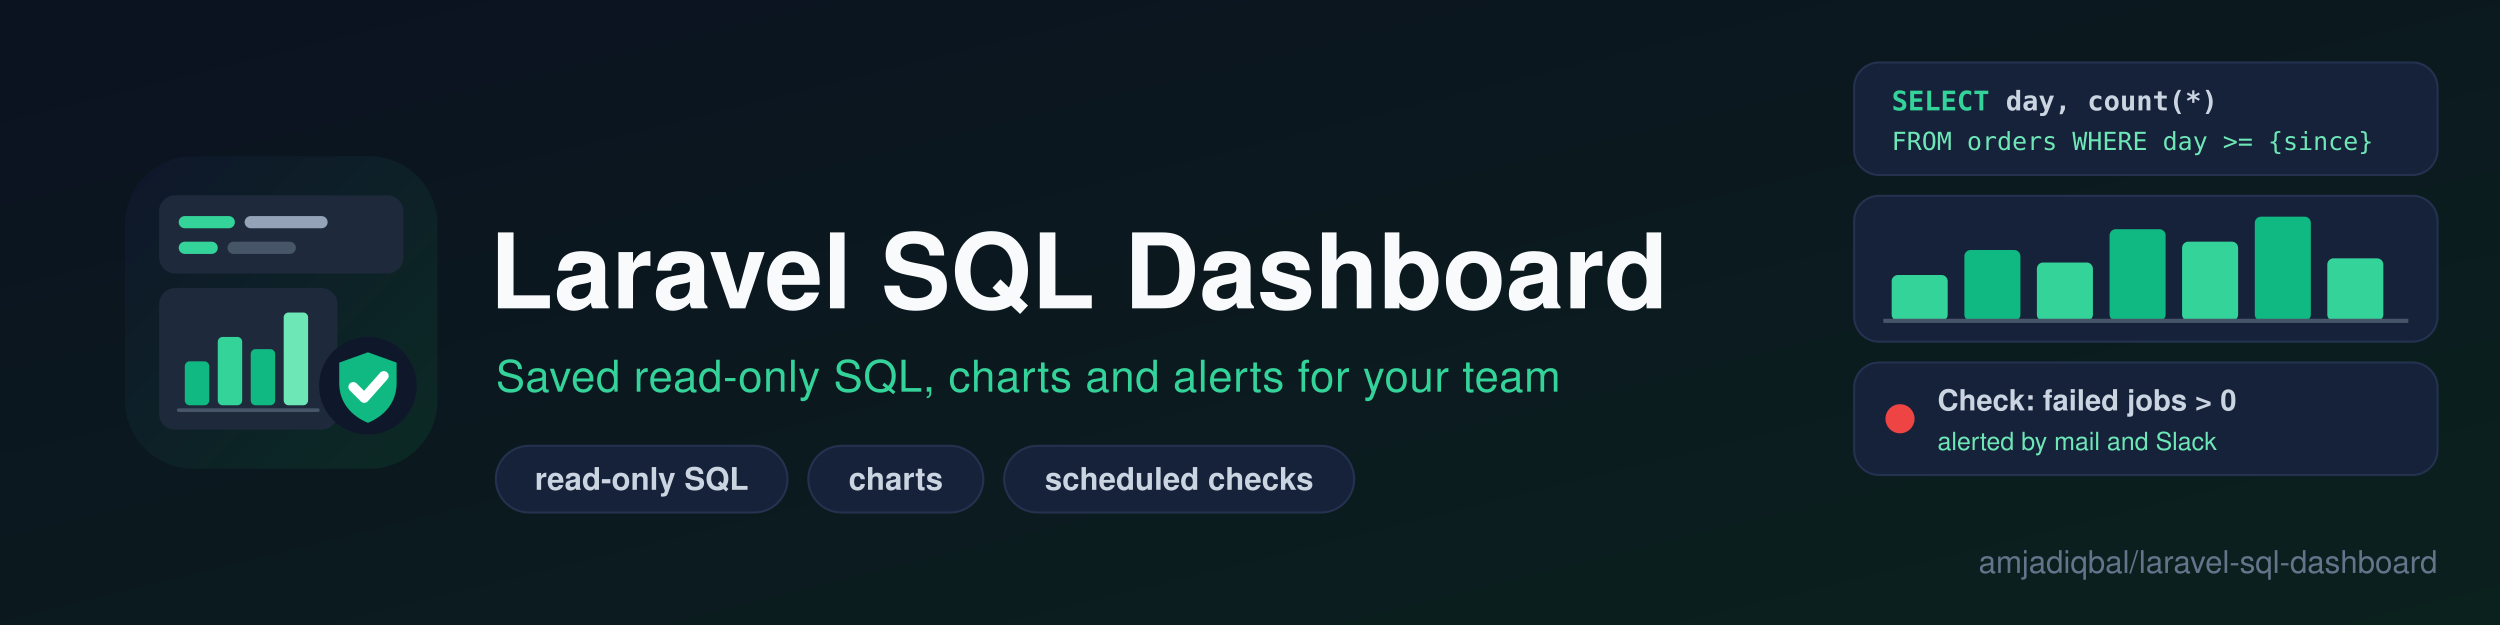
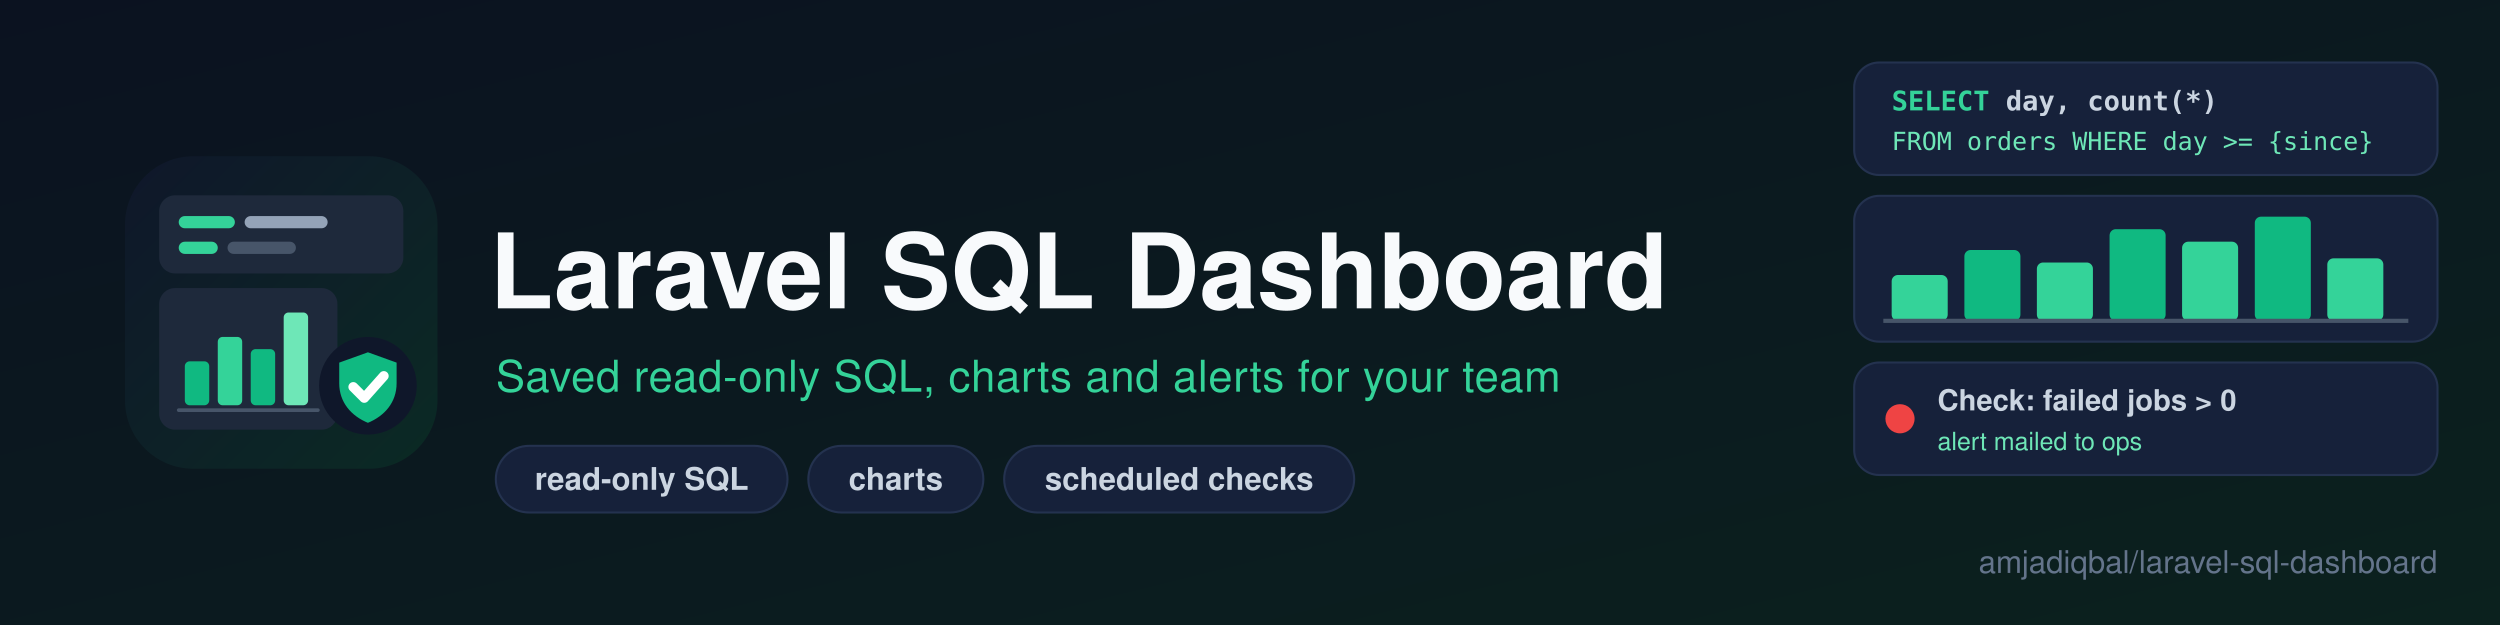
<svg xmlns="http://www.w3.org/2000/svg" width="1200" height="300" viewBox="0 0 1200 300">
  <defs>
    <linearGradient id="bg" x1="0%" y1="0%" x2="100%" y2="100%">
      <stop offset="0%" stop-color="#0B1220" />
      <stop offset="100%" stop-color="#0B211E" />
    </linearGradient>
    <linearGradient id="iconbg" x1="0%" y1="0%" x2="100%" y2="100%">
      <stop offset="0%" stop-color="#0F172A" />
      <stop offset="100%" stop-color="#0B2A24" />
    </linearGradient>
  </defs>
  <rect width="1200" height="300" fill="url(#bg)" />
  <g transform="translate(60,75) scale(0.29297)">
    <rect width="512" height="512" rx="112" fill="url(#iconbg)" />
    <rect x="56" y="64" width="400" height="128" rx="26" fill="#1E293B" />
    <rect x="88" y="98" width="92" height="20" rx="10" fill="#34D399" />
    <rect x="196" y="98" width="136" height="20" rx="10" fill="#94A3B8" />
    <rect x="88" y="140" width="64" height="20" rx="10" fill="#34D399" />
    <rect x="168" y="140" width="112" height="20" rx="10" fill="#475569" />
    <rect x="56" y="216" width="292" height="232" rx="26" fill="#1E293B" />
    <path d="M88 416 H316" stroke="#475569" stroke-width="6" stroke-linecap="round" />
    <rect x="98" y="336" width="40" height="72" rx="8" fill="#10B981" />
    <rect x="152" y="296" width="40" height="112" rx="8" fill="#34D399" />
    <rect x="206" y="316" width="40" height="92" rx="8" fill="#10B981" />
    <rect x="260" y="256" width="40" height="152" rx="8" fill="#6EE7B7" />
    <circle cx="398" cy="376" r="80" fill="#0F172A" />
    <path d="M398 318 L448 336 V372 C448 404 428 428 398 440 C368 428 348 404 348 372 V336 Z" fill="#10B981" stroke="#0F172A" stroke-width="6" stroke-linejoin="round" />
    <path d="M374 378 L392 396 L424 360" fill="none" stroke="#FFFFFF" stroke-width="16" stroke-linecap="round" stroke-linejoin="round" />
  </g>
  <text x="235" y="148" font-family="Helvetica, Arial, sans-serif" font-size="50" font-weight="700" fill="#F8FAFC">Laravel SQL Dashboard</text>
  <text x="238" y="188" font-family="Helvetica, Arial, sans-serif" font-size="21" font-weight="500" fill="#34D399" letter-spacing="0.3">Saved read-only SQL, charts and alerts for your team</text>
  <g font-family="Helvetica, Arial, sans-serif" font-size="15" font-weight="600" fill="#CBD5E1" text-anchor="middle">
    <g transform="translate(238,214)">
      <rect width="140" height="32" rx="16.0" fill="#16213A" stroke="#24324F" />
      <text x="70.0" y="21.12">read-only SQL</text>
    </g>
    <g transform="translate(388,214)">
      <rect width="84" height="32" rx="16.0" fill="#16213A" stroke="#24324F" />
      <text x="42.0" y="21.12">charts</text>
    </g>
    <g transform="translate(482,214)">
      <rect width="168" height="32" rx="16.0" fill="#16213A" stroke="#24324F" />
      <text x="84.0" y="21.12">scheduled checks</text>
    </g>
  </g>
  <g transform="translate(890,30)">
    <rect width="280" height="54" rx="12" fill="#16213A" stroke="#24324F" />
    <text x="18" y="23" font-family="Menlo, Consolas, monospace" font-size="13" font-weight="700" fill="#34D399">SELECT <tspan fill="#CBD5E1">day, count(*)</tspan>
    </text>
    <text x="18" y="42" font-family="Menlo, Consolas, monospace" font-size="12" fill="#6EE7B7">FROM orders WHERE day &gt;= {since}</text>
  </g>
  <g transform="translate(890,94)">
    <rect width="280" height="70" rx="12" fill="#16213A" stroke="#24324F" />
    <rect x="18.0" y="38" width="26.9" height="22" rx="3" fill="#34D399" />
    <rect x="52.9" y="26" width="26.9" height="34" rx="3" fill="#10B981" />
    <rect x="87.7" y="32" width="26.9" height="28" rx="3" fill="#34D399" />
    <rect x="122.6" y="16" width="26.9" height="44" rx="3" fill="#10B981" />
    <rect x="157.4" y="22" width="26.9" height="38" rx="3" fill="#34D399" />
    <rect x="192.3" y="10" width="26.9" height="50" rx="3" fill="#10B981" />
    <rect x="227.1" y="30" width="26.9" height="30" rx="3" fill="#34D399" />
    <path d="M14 60 H266" stroke="#475569" stroke-width="2" />
  </g>
  <g transform="translate(890,174)">
    <rect width="280" height="54" rx="12" fill="#16213A" stroke="#24324F" />
    <circle cx="22" cy="27" r="7" fill="#EF4444" />
    <text x="40" y="23" font-family="Helvetica, Arial, sans-serif" font-size="14" font-weight="700" fill="#CBD5E1">Check: failed jobs &gt; 0</text>
-     <text x="40" y="42" font-family="Helvetica, Arial, sans-serif" font-size="12" fill="#6EE7B7">alerted by mail and Slack</text>
+     <text x="40" y="42" font-family="Helvetica, Arial, sans-serif" font-size="12" fill="#6EE7B7">alert mailed to ops</text>
  </g>
  <text x="1170" y="275" text-anchor="end" font-family="Helvetica, Arial, sans-serif" font-size="15" fill="#64748B">amjadiqbal/laravel-sql-dashboard</text>
</svg>
